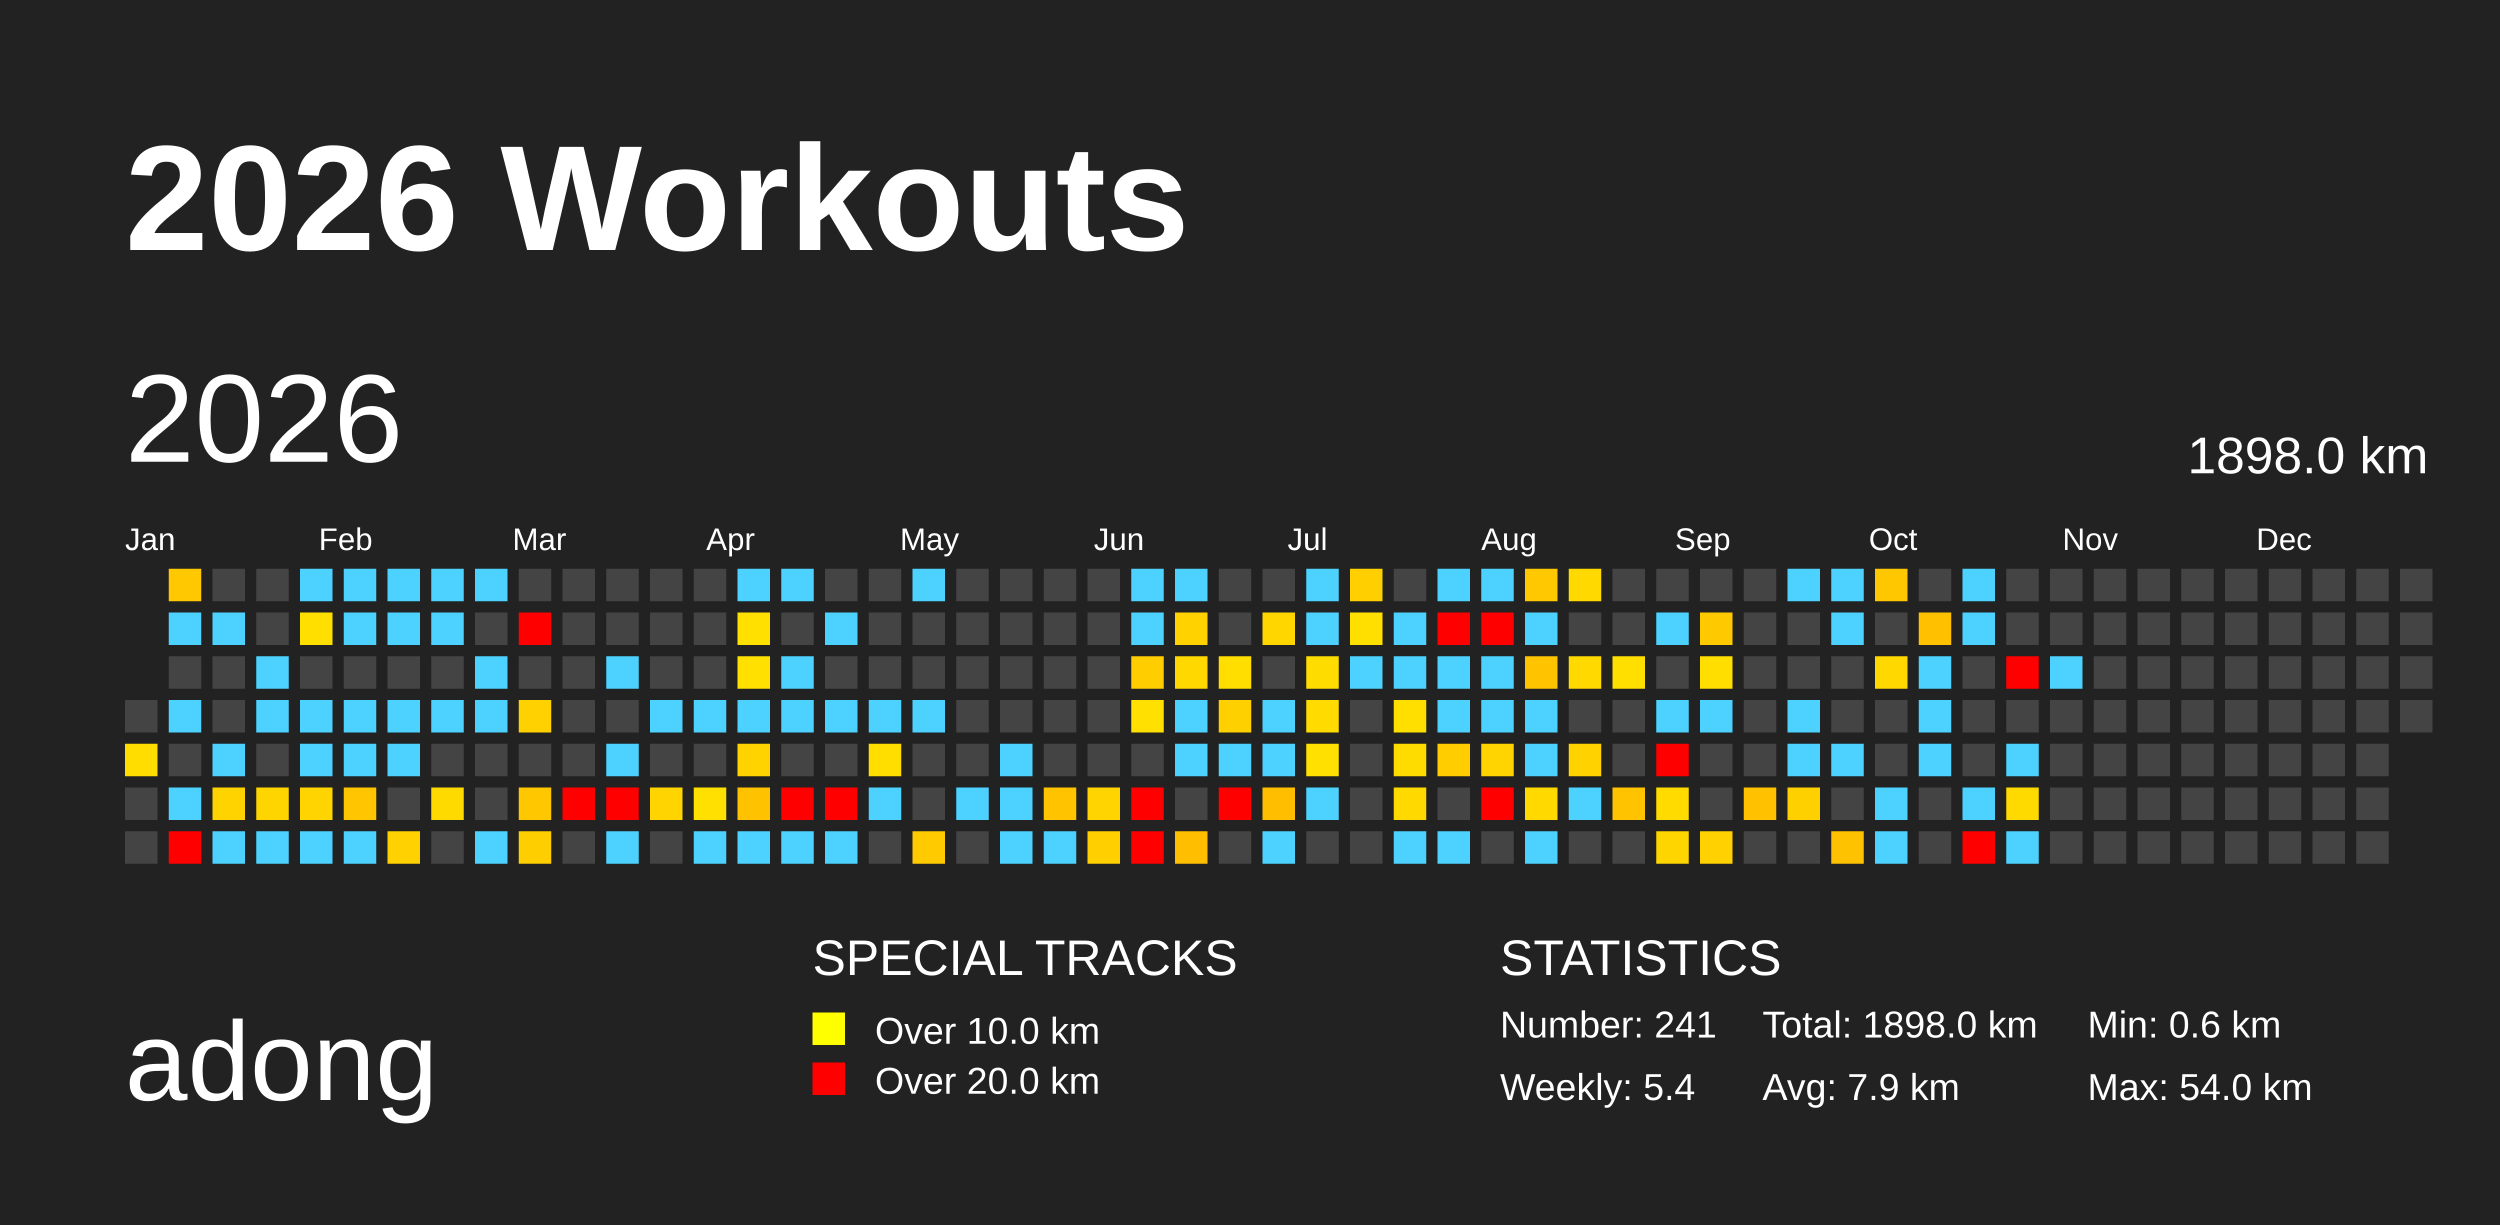
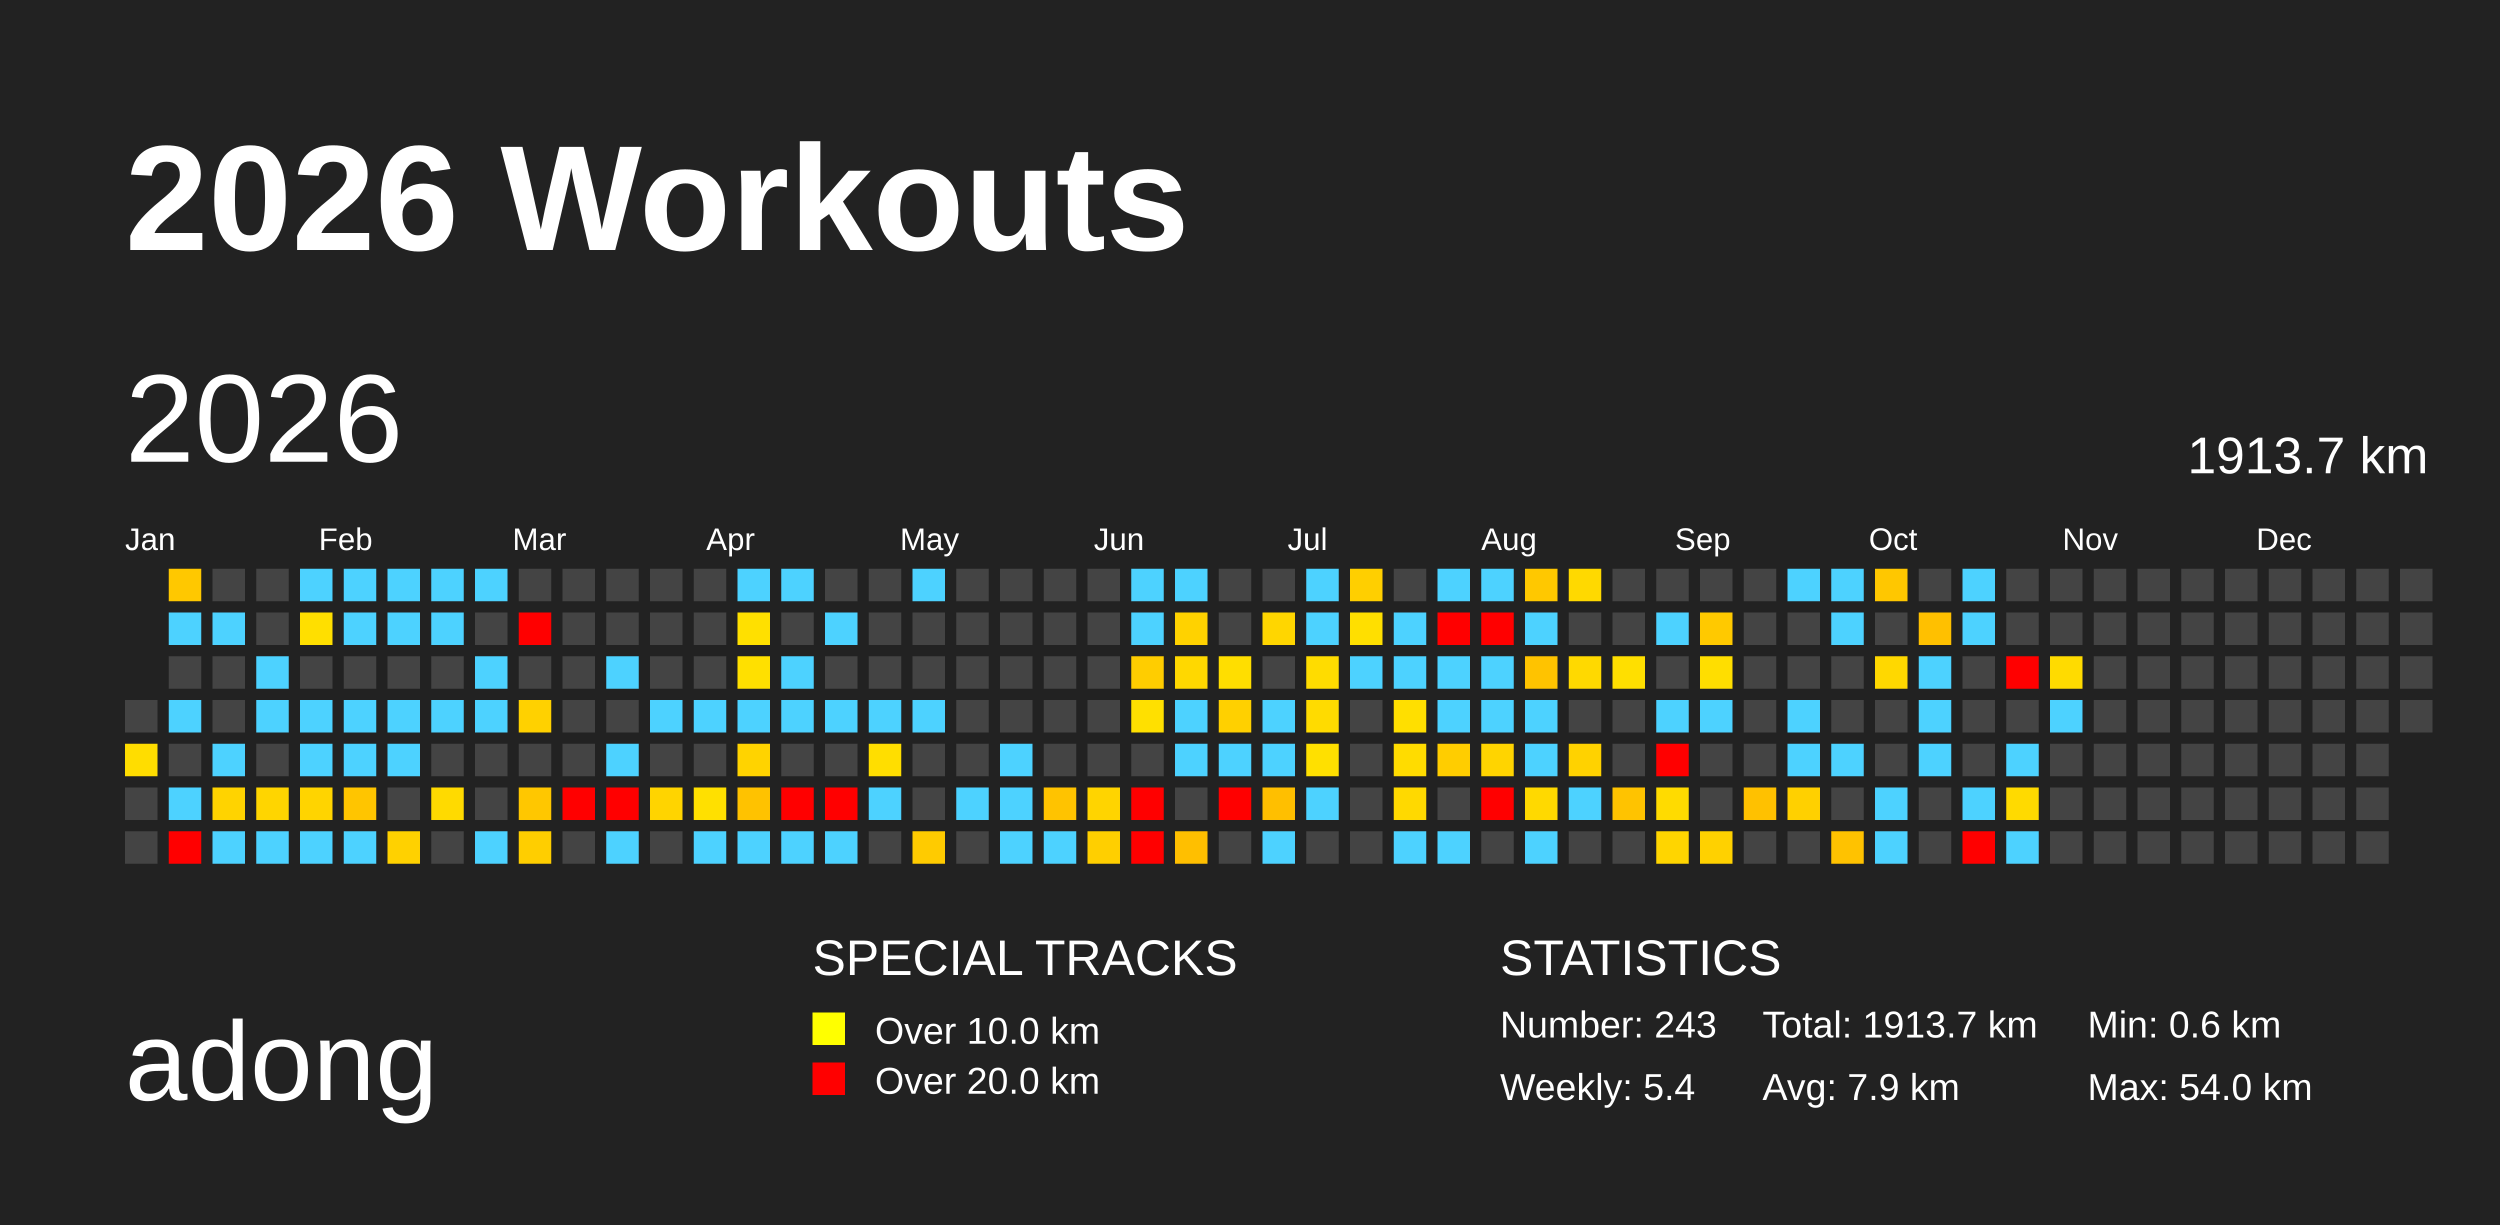
<svg xmlns="http://www.w3.org/2000/svg" baseProfile="full" height="98mm" version="1.1" viewBox="0,0,200,98" width="200mm">
  <defs>
    <pattern height="2" id="indoor-stripe" patternUnits="userSpaceOnUse" width="2">
      <line stroke="white" stroke-opacity="0.45" stroke-width="0.5" x1="0" x2="2" y1="2" y2="0" />
    </pattern>
  </defs>
  <rect fill="#222222" height="98" width="200" x="0" y="0" />
  <text fill="#FFFFFF" style="font-size:12px; font-family:Arial; font-weight:bold;" x="10" y="20">2026 Workouts</text>
  <text fill="#FFFFFF" style="font-size:9px; font-family:Arial" x="10" y="88">adong</text>
  <text fill="#FFFFFF" style="font-size:4px; font-family:Arial" x="65" y="78">SPECIAL TRACKS</text>
  <rect fill="yellow" height="2.6" width="2.6" x="65" y="81" />
  <text fill="#FFFFFF" style="font-size:3px; font-family:Arial" x="70" y="83.5">Over 10.0 km</text>
  <rect fill="red" height="2.6" width="2.6" x="65" y="85" />
  <text fill="#FFFFFF" style="font-size:3px; font-family:Arial" x="70" y="87.5">Over 20.0 km</text>
  <text fill="#FFFFFF" style="font-size:4px; font-family:Arial" x="120" y="78">STATISTICS</text>
-   <text fill="#FFFFFF" style="font-size:3px; font-family:Arial" x="120" y="83">Number: 241</text>
+   <text fill="#FFFFFF" style="font-size:3px; font-family:Arial" x="120" y="83">Number: 243</text>
  <text fill="#FFFFFF" style="font-size:3px; font-family:Arial" x="120" y="88">Weekly: 5.4</text>
-   <text fill="#FFFFFF" style="font-size:3px; font-family:Arial" x="141" y="83">Total: 1898.0 km</text>
+   <text fill="#FFFFFF" style="font-size:3px; font-family:Arial" x="141" y="83">Total: 1913.7 km</text>
  <text fill="#FFFFFF" style="font-size:3px; font-family:Arial" x="141" y="88">Avg: 7.9 km</text>
  <text fill="#FFFFFF" style="font-size:3px; font-family:Arial" x="167" y="83">Min: 0.6 km</text>
  <text fill="#FFFFFF" style="font-size:3px; font-family:Arial" x="167" y="88">Max: 54.0 km</text>
  <text dominant-baseline="hanging" fill="#FFFFFF" style="font-size:10.0px; font-family:Arial;" x="10" y="30">2026</text>
-   <text dominant-baseline="hanging" fill="#FFFFFF" style="font-size:4.125px; font-family:Arial;" x="175" y="35">1898.0 km</text>
+   <text dominant-baseline="hanging" fill="#FFFFFF" style="font-size:4.125px; font-family:Arial;" x="175" y="35">1913.7 km</text>
  <text fill="#FFFFFF" style="font-size:2.5px; font-family:Arial" x="10.0" y="44">Jan</text>
  <text fill="#FFFFFF" style="font-size:2.5px; font-family:Arial" x="25.5" y="44">Feb</text>
  <text fill="#FFFFFF" style="font-size:2.5px; font-family:Arial" x="41.0" y="44">Mar</text>
  <text fill="#FFFFFF" style="font-size:2.5px; font-family:Arial" x="56.5" y="44">Apr</text>
  <text fill="#FFFFFF" style="font-size:2.5px; font-family:Arial" x="72.0" y="44">May</text>
  <text fill="#FFFFFF" style="font-size:2.5px; font-family:Arial" x="87.5" y="44">Jun</text>
  <text fill="#FFFFFF" style="font-size:2.5px; font-family:Arial" x="103.0" y="44">Jul</text>
  <text fill="#FFFFFF" style="font-size:2.5px; font-family:Arial" x="118.5" y="44">Aug</text>
  <text fill="#FFFFFF" style="font-size:2.5px; font-family:Arial" x="134.0" y="44">Sep</text>
  <text fill="#FFFFFF" style="font-size:2.5px; font-family:Arial" x="149.5" y="44">Oct</text>
  <text fill="#FFFFFF" style="font-size:2.5px; font-family:Arial" x="165.0" y="44">Nov</text>
  <text fill="#FFFFFF" style="font-size:2.5px; font-family:Arial" x="180.5" y="44">Dec</text>
  <rect fill="#444444" height="2.6" width="2.6" x="10.0" y="56.0" />
  <rect fill="#ffdd00" height="2.6" width="2.6" x="10.0" y="59.5" />
  <rect fill="#444444" height="2.6" width="2.6" x="10.0" y="63.0" />
  <rect fill="#444444" height="2.6" width="2.6" x="10.0" y="66.5" />
  <rect fill="#ffc800" height="2.6" width="2.6" x="13.5" y="45.5" />
  <rect fill="#4dd2ff" height="2.6" width="2.6" x="13.5" y="49.0" />
  <rect fill="#444444" height="2.6" width="2.6" x="13.5" y="52.5" />
  <rect fill="#4dd2ff" height="2.6" width="2.6" x="13.5" y="56.0" />
  <rect fill="#444444" height="2.6" width="2.6" x="13.5" y="59.5" />
  <rect fill="#4dd2ff" height="2.6" width="2.6" x="13.5" y="63.0" />
  <rect fill="red" height="2.6" width="2.6" x="13.5" y="66.5" />
  <rect fill="#444444" height="2.6" width="2.6" x="17.0" y="45.5" />
  <rect fill="#4dd2ff" height="2.6" width="2.6" x="17.0" y="49.0" />
  <rect fill="#444444" height="2.6" width="2.6" x="17.0" y="52.5" />
  <rect fill="#444444" height="2.6" width="2.6" x="17.0" y="56.0" />
  <rect fill="#4dd2ff" height="2.6" width="2.6" x="17.0" y="59.5" />
  <rect fill="#ffd300" height="2.6" width="2.6" x="17.0" y="63.0" />
  <rect fill="#4dd2ff" height="2.6" width="2.6" x="17.0" y="66.5" />
  <rect fill="#444444" height="2.6" width="2.6" x="20.5" y="45.5" />
  <rect fill="#444444" height="2.6" width="2.6" x="20.5" y="49.0" />
  <rect fill="#4dd2ff" height="2.6" width="2.6" x="20.5" y="52.5" />
  <rect fill="#4dd2ff" height="2.6" width="2.6" x="20.5" y="56.0" />
  <rect fill="#444444" height="2.6" width="2.6" x="20.5" y="59.5" />
  <rect fill="#ffd500" height="2.6" width="2.6" x="20.5" y="63.0" />
  <rect fill="#4dd2ff" height="2.6" width="2.6" x="20.5" y="66.5" />
  <rect fill="#4dd2ff" height="2.6" width="2.6" x="24.0" y="45.5" />
  <rect fill="#ffdf00" height="2.6" width="2.6" x="24.0" y="49.0" />
  <rect fill="#444444" height="2.6" width="2.6" x="24.0" y="52.5" />
  <rect fill="#4dd2ff" height="2.6" width="2.6" x="24.0" y="56.0" />
  <rect fill="#4dd2ff" height="2.6" width="2.6" x="24.0" y="59.5" />
  <rect fill="#ffd400" height="2.6" width="2.6" x="24.0" y="63.0" />
  <rect fill="#4dd2ff" height="2.6" width="2.6" x="24.0" y="66.5" />
  <rect fill="#4dd2ff" height="2.6" width="2.6" x="27.5" y="45.5" />
  <rect fill="#4dd2ff" height="2.6" width="2.6" x="27.5" y="49.0" />
  <rect fill="#444444" height="2.6" width="2.6" x="27.5" y="52.5" />
  <rect fill="#4dd2ff" height="2.6" width="2.6" x="27.5" y="56.0" />
  <rect fill="#4dd2ff" height="2.6" width="2.6" x="27.5" y="59.5" />
  <rect fill="#ffc500" height="2.6" width="2.6" x="27.5" y="63.0" />
  <rect fill="#4dd2ff" height="2.6" width="2.6" x="27.5" y="66.5" />
  <rect fill="#4dd2ff" height="2.6" width="2.6" x="31.0" y="45.5" />
  <rect fill="#4dd2ff" height="2.6" width="2.6" x="31.0" y="49.0" />
  <rect fill="#444444" height="2.6" width="2.6" x="31.0" y="52.5" />
  <rect fill="#4dd2ff" height="2.6" width="2.6" x="31.0" y="56.0" />
  <rect fill="#4dd2ff" height="2.6" width="2.6" x="31.0" y="59.5" />
  <rect fill="#444444" height="2.6" width="2.6" x="31.0" y="63.0" />
  <rect fill="#ffd100" height="2.6" width="2.6" x="31.0" y="66.5" />
  <rect fill="#4dd2ff" height="2.6" width="2.6" x="34.5" y="45.5" />
  <rect fill="#4dd2ff" height="2.6" width="2.6" x="34.5" y="49.0" />
  <rect fill="#444444" height="2.6" width="2.6" x="34.5" y="52.5" />
  <rect fill="#4dd2ff" height="2.6" width="2.6" x="34.5" y="56.0" />
  <rect fill="#444444" height="2.6" width="2.6" x="34.5" y="59.5" />
  <rect fill="#ffda00" height="2.6" width="2.6" x="34.5" y="63.0" />
  <rect fill="#444444" height="2.6" width="2.6" x="34.5" y="66.5" />
  <rect fill="#4dd2ff" height="2.6" width="2.6" x="38.0" y="45.5" />
  <rect fill="#444444" height="2.6" width="2.6" x="38.0" y="49.0" />
  <rect fill="#4dd2ff" height="2.6" width="2.6" x="38.0" y="52.5" />
  <rect fill="#4dd2ff" height="2.6" width="2.6" x="38.0" y="56.0" />
  <rect fill="#444444" height="2.6" width="2.6" x="38.0" y="59.5" />
  <rect fill="#444444" height="2.6" width="2.6" x="38.0" y="63.0" />
  <rect fill="#4dd2ff" height="2.6" width="2.6" x="38.0" y="66.5" />
  <rect fill="#444444" height="2.6" width="2.6" x="41.5" y="45.5" />
  <rect fill="red" height="2.6" width="2.6" x="41.5" y="49.0" />
  <rect fill="#444444" height="2.6" width="2.6" x="41.5" y="52.5" />
  <rect fill="#ffd100" height="2.6" width="2.6" x="41.5" y="56.0" />
  <rect fill="#444444" height="2.6" width="2.6" x="41.5" y="59.5" />
  <rect fill="#ffc700" height="2.6" width="2.6" x="41.5" y="63.0" />
  <rect fill="#ffce00" height="2.6" width="2.6" x="41.5" y="66.5" />
  <rect fill="#444444" height="2.6" width="2.6" x="45.0" y="45.5" />
  <rect fill="#444444" height="2.6" width="2.6" x="45.0" y="49.0" />
  <rect fill="#444444" height="2.6" width="2.6" x="45.0" y="52.5" />
  <rect fill="#444444" height="2.6" width="2.6" x="45.0" y="56.0" />
  <rect fill="#444444" height="2.6" width="2.6" x="45.0" y="59.5" />
  <rect fill="red" height="2.6" width="2.6" x="45.0" y="63.0" />
  <rect fill="#444444" height="2.6" width="2.6" x="45.0" y="66.5" />
  <rect fill="#444444" height="2.6" width="2.6" x="48.5" y="45.5" />
  <rect fill="#444444" height="2.6" width="2.6" x="48.5" y="49.0" />
  <rect fill="#4dd2ff" height="2.6" width="2.6" x="48.5" y="52.5" />
  <rect fill="#444444" height="2.6" width="2.6" x="48.5" y="56.0" />
  <rect fill="#4dd2ff" height="2.6" width="2.6" x="48.5" y="59.5" />
  <rect fill="red" height="2.6" width="2.6" x="48.5" y="63.0" />
  <rect fill="#4dd2ff" height="2.6" width="2.6" x="48.5" y="66.5" />
  <rect fill="#444444" height="2.6" width="2.6" x="52.0" y="45.5" />
  <rect fill="#444444" height="2.6" width="2.6" x="52.0" y="49.0" />
  <rect fill="#444444" height="2.6" width="2.6" x="52.0" y="52.5" />
  <rect fill="#4dd2ff" height="2.6" width="2.6" x="52.0" y="56.0" />
  <rect fill="#444444" height="2.6" width="2.6" x="52.0" y="59.5" />
  <rect fill="#ffd400" height="2.6" width="2.6" x="52.0" y="63.0" />
  <rect fill="#444444" height="2.6" width="2.6" x="52.0" y="66.5" />
  <rect fill="#444444" height="2.6" width="2.6" x="55.5" y="45.5" />
  <rect fill="#444444" height="2.6" width="2.6" x="55.5" y="49.0" />
  <rect fill="#444444" height="2.6" width="2.6" x="55.5" y="52.5" />
  <rect fill="#4dd2ff" height="2.6" width="2.6" x="55.5" y="56.0" />
  <rect fill="#444444" height="2.6" width="2.6" x="55.5" y="59.5" />
  <rect fill="#ffe000" height="2.6" width="2.6" x="55.5" y="63.0" />
  <rect fill="#4dd2ff" height="2.6" width="2.6" x="55.5" y="66.5" />
  <rect fill="#4dd2ff" height="2.6" width="2.6" x="59.0" y="45.5" />
  <rect fill="#ffe000" height="2.6" width="2.6" x="59.0" y="49.0" />
  <rect fill="#ffe000" height="2.6" width="2.6" x="59.0" y="52.5" />
  <rect fill="#4dd2ff" height="2.6" width="2.6" x="59.0" y="56.0" />
  <rect fill="#ffd300" height="2.6" width="2.6" x="59.0" y="59.5" />
  <rect fill="#ffc200" height="2.6" width="2.6" x="59.0" y="63.0" />
  <rect fill="#4dd2ff" height="2.6" width="2.6" x="59.0" y="66.5" />
  <rect fill="#4dd2ff" height="2.6" width="2.6" x="62.5" y="45.5" />
  <rect fill="#444444" height="2.6" width="2.6" x="62.5" y="49.0" />
  <rect fill="#4dd2ff" height="2.6" width="2.6" x="62.5" y="52.5" />
  <rect fill="#4dd2ff" height="2.6" width="2.6" x="62.5" y="56.0" />
  <rect fill="#444444" height="2.6" width="2.6" x="62.5" y="59.5" />
  <rect fill="red" height="2.6" width="2.6" x="62.5" y="63.0" />
  <rect fill="#4dd2ff" height="2.6" width="2.6" x="62.5" y="66.5" />
  <rect fill="#444444" height="2.6" width="2.6" x="66.0" y="45.5" />
  <rect fill="#4dd2ff" height="2.6" width="2.6" x="66.0" y="49.0" />
  <rect fill="#444444" height="2.6" width="2.6" x="66.0" y="52.5" />
  <rect fill="#4dd2ff" height="2.6" width="2.6" x="66.0" y="56.0" />
  <rect fill="#444444" height="2.6" width="2.6" x="66.0" y="59.5" />
  <rect fill="red" height="2.6" width="2.6" x="66.0" y="63.0" />
  <rect fill="#4dd2ff" height="2.6" width="2.6" x="66.0" y="66.5" />
  <rect fill="#444444" height="2.6" width="2.6" x="69.5" y="45.5" />
  <rect fill="#444444" height="2.6" width="2.6" x="69.5" y="49.0" />
  <rect fill="#444444" height="2.6" width="2.6" x="69.5" y="52.5" />
  <rect fill="#4dd2ff" height="2.6" width="2.6" x="69.5" y="56.0" />
  <rect fill="#ffde00" height="2.6" width="2.6" x="69.5" y="59.5" />
  <rect fill="#4dd2ff" height="2.6" width="2.6" x="69.5" y="63.0" />
  <rect fill="#444444" height="2.6" width="2.6" x="69.5" y="66.5" />
  <rect fill="#4dd2ff" height="2.6" width="2.6" x="73.0" y="45.5" />
  <rect fill="#444444" height="2.6" width="2.6" x="73.0" y="49.0" />
  <rect fill="#444444" height="2.6" width="2.6" x="73.0" y="52.5" />
  <rect fill="#4dd2ff" height="2.6" width="2.6" x="73.0" y="56.0" />
  <rect fill="#444444" height="2.6" width="2.6" x="73.0" y="59.5" />
  <rect fill="#444444" height="2.6" width="2.6" x="73.0" y="63.0" />
  <rect fill="#ffcb00" height="2.6" width="2.6" x="73.0" y="66.5" />
  <rect fill="#444444" height="2.6" width="2.6" x="76.5" y="45.5" />
  <rect fill="#444444" height="2.6" width="2.6" x="76.5" y="49.0" />
  <rect fill="#444444" height="2.6" width="2.6" x="76.5" y="52.5" />
  <rect fill="#444444" height="2.6" width="2.6" x="76.5" y="56.0" />
  <rect fill="#444444" height="2.6" width="2.6" x="76.5" y="59.5" />
  <rect fill="#4dd2ff" height="2.6" width="2.6" x="76.5" y="63.0" />
  <rect fill="#444444" height="2.6" width="2.6" x="76.5" y="66.5" />
  <rect fill="#444444" height="2.6" width="2.6" x="80.0" y="45.5" />
  <rect fill="#444444" height="2.6" width="2.6" x="80.0" y="49.0" />
  <rect fill="#444444" height="2.6" width="2.6" x="80.0" y="52.5" />
  <rect fill="#444444" height="2.6" width="2.6" x="80.0" y="56.0" />
  <rect fill="#4dd2ff" height="2.6" width="2.6" x="80.0" y="59.5" />
  <rect fill="#4dd2ff" height="2.6" width="2.6" x="80.0" y="63.0" />
  <rect fill="#4dd2ff" height="2.6" width="2.6" x="80.0" y="66.5" />
  <rect fill="#444444" height="2.6" width="2.6" x="83.5" y="45.5" />
  <rect fill="#444444" height="2.6" width="2.6" x="83.5" y="49.0" />
  <rect fill="#444444" height="2.6" width="2.6" x="83.5" y="52.5" />
  <rect fill="#444444" height="2.6" width="2.6" x="83.5" y="56.0" />
  <rect fill="#444444" height="2.6" width="2.6" x="83.5" y="59.5" />
  <rect fill="#ffc300" height="2.6" width="2.6" x="83.5" y="63.0" />
  <rect fill="#4dd2ff" height="2.6" width="2.6" x="83.5" y="66.5" />
  <rect fill="#444444" height="2.6" width="2.6" x="87.0" y="45.5" />
  <rect fill="#444444" height="2.6" width="2.6" x="87.0" y="49.0" />
  <rect fill="#444444" height="2.6" width="2.6" x="87.0" y="52.5" />
  <rect fill="#444444" height="2.6" width="2.6" x="87.0" y="56.0" />
  <rect fill="#444444" height="2.6" width="2.6" x="87.0" y="59.5" />
  <rect fill="#ffd400" height="2.6" width="2.6" x="87.0" y="63.0" />
  <rect fill="#ffcf00" height="2.6" width="2.6" x="87.0" y="66.5" />
  <rect fill="#4dd2ff" height="2.6" width="2.6" x="90.5" y="45.5" />
  <rect fill="#4dd2ff" height="2.6" width="2.6" x="90.5" y="49.0" />
  <rect fill="#ffcd00" height="2.6" width="2.6" x="90.5" y="52.5" />
  <rect fill="#ffe000" height="2.6" width="2.6" x="90.5" y="56.0" />
  <rect fill="#444444" height="2.6" width="2.6" x="90.5" y="59.5" />
  <rect fill="red" height="2.6" width="2.6" x="90.5" y="63.0" />
  <rect fill="red" height="2.6" width="2.6" x="90.5" y="66.5" />
  <rect fill="#4dd2ff" height="2.6" width="2.6" x="94.0" y="45.5" />
  <rect fill="#ffd200" height="2.6" width="2.6" x="94.0" y="49.0" />
  <rect fill="#ffd800" height="2.6" width="2.6" x="94.0" y="52.5" />
  <rect fill="#4dd2ff" height="2.6" width="2.6" x="94.0" y="56.0" />
  <rect fill="#4dd2ff" height="2.6" width="2.6" x="94.0" y="59.5" />
  <rect fill="#444444" height="2.6" width="2.6" x="94.0" y="63.0" />
  <rect fill="#ffbf00" height="2.6" width="2.6" x="94.0" y="66.5" />
  <rect fill="#444444" height="2.6" width="2.6" x="97.5" y="45.5" />
  <rect fill="#444444" height="2.6" width="2.6" x="97.5" y="49.0" />
  <rect fill="#ffde00" height="2.6" width="2.6" x="97.5" y="52.5" />
  <rect fill="#ffd000" height="2.6" width="2.6" x="97.5" y="56.0" />
  <rect fill="#4dd2ff" height="2.6" width="2.6" x="97.5" y="59.5" />
  <rect fill="red" height="2.6" width="2.6" x="97.5" y="63.0" />
  <rect fill="#444444" height="2.6" width="2.6" x="97.5" y="66.5" />
  <rect fill="#444444" height="2.6" width="2.6" x="101.0" y="45.5" />
  <rect fill="#ffd600" height="2.6" width="2.6" x="101.0" y="49.0" />
  <rect fill="#444444" height="2.6" width="2.6" x="101.0" y="52.5" />
  <rect fill="#4dd2ff" height="2.6" width="2.6" x="101.0" y="56.0" />
  <rect fill="#4dd2ff" height="2.6" width="2.6" x="101.0" y="59.5" />
  <rect fill="#ffbf00" height="2.6" width="2.6" x="101.0" y="63.0" />
  <rect fill="#4dd2ff" height="2.6" width="2.6" x="101.0" y="66.5" />
  <rect fill="#4dd2ff" height="2.6" width="2.6" x="104.5" y="45.5" />
  <rect fill="#4dd2ff" height="2.6" width="2.6" x="104.5" y="49.0" />
  <rect fill="#ffdc00" height="2.6" width="2.6" x="104.5" y="52.5" />
  <rect fill="#ffdb00" height="2.6" width="2.6" x="104.5" y="56.0" />
  <rect fill="#ffe000" height="2.6" width="2.6" x="104.5" y="59.5" />
  <rect fill="#4dd2ff" height="2.6" width="2.6" x="104.5" y="63.0" />
  <rect fill="#444444" height="2.6" width="2.6" x="104.5" y="66.5" />
  <rect fill="#ffcf00" height="2.6" width="2.6" x="108.0" y="45.5" />
  <rect fill="#ffdf00" height="2.6" width="2.6" x="108.0" y="49.0" />
  <rect fill="#4dd2ff" height="2.6" width="2.6" x="108.0" y="52.5" />
  <rect fill="#444444" height="2.6" width="2.6" x="108.0" y="56.0" />
  <rect fill="#444444" height="2.6" width="2.6" x="108.0" y="59.5" />
  <rect fill="#444444" height="2.6" width="2.6" x="108.0" y="63.0" />
  <rect fill="#444444" height="2.6" width="2.6" x="108.0" y="66.5" />
  <rect fill="#444444" height="2.6" width="2.6" x="111.5" y="45.5" />
  <rect fill="#4dd2ff" height="2.6" width="2.6" x="111.5" y="49.0" />
  <rect fill="#4dd2ff" height="2.6" width="2.6" x="111.5" y="52.5" />
  <rect fill="#ffdf00" height="2.6" width="2.6" x="111.5" y="56.0" />
  <rect fill="#ffdc00" height="2.6" width="2.6" x="111.5" y="59.5" />
  <rect fill="#ffd900" height="2.6" width="2.6" x="111.5" y="63.0" />
  <rect fill="#4dd2ff" height="2.6" width="2.6" x="111.5" y="66.5" />
  <rect fill="#4dd2ff" height="2.6" width="2.6" x="115.0" y="45.5" />
  <rect fill="red" height="2.6" width="2.6" x="115.0" y="49.0" />
  <rect fill="#4dd2ff" height="2.6" width="2.6" x="115.0" y="52.5" />
  <rect fill="#4dd2ff" height="2.6" width="2.6" x="115.0" y="56.0" />
  <rect fill="#ffcd00" height="2.6" width="2.6" x="115.0" y="59.5" />
  <rect fill="#444444" height="2.6" width="2.6" x="115.0" y="63.0" />
  <rect fill="#4dd2ff" height="2.6" width="2.6" x="115.0" y="66.5" />
  <rect fill="#4dd2ff" height="2.6" width="2.6" x="118.5" y="45.5" />
  <rect fill="red" height="2.6" width="2.6" x="118.5" y="49.0" />
  <rect fill="#4dd2ff" height="2.6" width="2.6" x="118.5" y="52.5" />
  <rect fill="#4dd2ff" height="2.6" width="2.6" x="118.5" y="56.0" />
  <rect fill="#ffd400" height="2.6" width="2.6" x="118.5" y="59.5" />
  <rect fill="red" height="2.6" width="2.6" x="118.5" y="63.0" />
  <rect fill="#444444" height="2.6" width="2.6" x="118.5" y="66.5" />
  <rect fill="#ffc800" height="2.6" width="2.6" x="122.0" y="45.5" />
  <rect fill="#4dd2ff" height="2.6" width="2.6" x="122.0" y="49.0" />
  <rect fill="#ffc300" height="2.6" width="2.6" x="122.0" y="52.5" />
  <rect fill="#4dd2ff" height="2.6" width="2.6" x="122.0" y="56.0" />
  <rect fill="#4dd2ff" height="2.6" width="2.6" x="122.0" y="59.5" />
  <rect fill="#ffd900" height="2.6" width="2.6" x="122.0" y="63.0" />
  <rect fill="#4dd2ff" height="2.6" width="2.6" x="122.0" y="66.5" />
  <rect fill="#ffd900" height="2.6" width="2.6" x="125.5" y="45.5" />
  <rect fill="#444444" height="2.6" width="2.6" x="125.5" y="49.0" />
  <rect fill="#ffd900" height="2.6" width="2.6" x="125.5" y="52.5" />
  <rect fill="#444444" height="2.6" width="2.6" x="125.5" y="56.0" />
  <rect fill="#ffd200" height="2.6" width="2.6" x="125.5" y="59.5" />
  <rect fill="#4dd2ff" height="2.6" width="2.6" x="125.5" y="63.0" />
  <rect fill="#444444" height="2.6" width="2.6" x="125.5" y="66.5" />
  <rect fill="#444444" height="2.6" width="2.6" x="129.0" y="45.5" />
  <rect fill="#444444" height="2.6" width="2.6" x="129.0" y="49.0" />
  <rect fill="#ffdf00" height="2.6" width="2.6" x="129.0" y="52.5" />
  <rect fill="#444444" height="2.6" width="2.6" x="129.0" y="56.0" />
  <rect fill="#444444" height="2.6" width="2.6" x="129.0" y="59.5" />
  <rect fill="#ffc300" height="2.6" width="2.6" x="129.0" y="63.0" />
  <rect fill="#444444" height="2.6" width="2.6" x="129.0" y="66.5" />
  <rect fill="#444444" height="2.6" width="2.6" x="132.5" y="45.5" />
  <rect fill="#4dd2ff" height="2.6" width="2.6" x="132.5" y="49.0" />
  <rect fill="#444444" height="2.6" width="2.6" x="132.5" y="52.5" />
  <rect fill="#4dd2ff" height="2.6" width="2.6" x="132.5" y="56.0" />
  <rect fill="red" height="2.6" width="2.6" x="132.5" y="59.5" />
  <rect fill="#ffdb00" height="2.6" width="2.6" x="132.5" y="63.0" />
  <rect fill="#ffd500" height="2.6" width="2.6" x="132.5" y="66.5" />
  <rect fill="#444444" height="2.6" width="2.6" x="136.0" y="45.5" />
  <rect fill="#ffc900" height="2.6" width="2.6" x="136.0" y="49.0" />
  <rect fill="#ffde00" height="2.6" width="2.6" x="136.0" y="52.5" />
  <rect fill="#4dd2ff" height="2.6" width="2.6" x="136.0" y="56.0" />
  <rect fill="#444444" height="2.6" width="2.6" x="136.0" y="59.5" />
  <rect fill="#444444" height="2.6" width="2.6" x="136.0" y="63.0" />
  <rect fill="#ffd100" height="2.6" width="2.6" x="136.0" y="66.5" />
  <rect fill="#444444" height="2.6" width="2.6" x="139.5" y="45.5" />
  <rect fill="#444444" height="2.6" width="2.6" x="139.5" y="49.0" />
  <rect fill="#444444" height="2.6" width="2.6" x="139.5" y="52.5" />
  <rect fill="#444444" height="2.6" width="2.6" x="139.5" y="56.0" />
  <rect fill="#444444" height="2.6" width="2.6" x="139.5" y="59.5" />
  <rect fill="#ffc100" height="2.6" width="2.6" x="139.5" y="63.0" />
  <rect fill="#444444" height="2.6" width="2.6" x="139.5" y="66.5" />
  <rect fill="#4dd2ff" height="2.6" width="2.6" x="143.0" y="45.5" />
  <rect fill="#444444" height="2.6" width="2.6" x="143.0" y="49.0" />
  <rect fill="#444444" height="2.6" width="2.6" x="143.0" y="52.5" />
  <rect fill="#4dd2ff" height="2.6" width="2.6" x="143.0" y="56.0" />
  <rect fill="#4dd2ff" height="2.6" width="2.6" x="143.0" y="59.5" />
  <rect fill="#ffd000" height="2.6" width="2.6" x="143.0" y="63.0" />
  <rect fill="#444444" height="2.6" width="2.6" x="143.0" y="66.5" />
  <rect fill="#4dd2ff" height="2.6" width="2.6" x="146.5" y="45.5" />
  <rect fill="#4dd2ff" height="2.6" width="2.6" x="146.5" y="49.0" />
  <rect fill="#444444" height="2.6" width="2.6" x="146.5" y="52.5" />
  <rect fill="#444444" height="2.6" width="2.6" x="146.5" y="56.0" />
  <rect fill="#4dd2ff" height="2.6" width="2.6" x="146.5" y="59.5" />
  <rect fill="#444444" height="2.6" width="2.6" x="146.5" y="63.0" />
  <rect fill="#ffc200" height="2.6" width="2.6" x="146.5" y="66.5" />
  <rect fill="#ffc700" height="2.6" width="2.6" x="150.0" y="45.5" />
  <rect fill="#444444" height="2.6" width="2.6" x="150.0" y="49.0" />
  <rect fill="#ffd800" height="2.6" width="2.6" x="150.0" y="52.5" />
  <rect fill="#444444" height="2.6" width="2.6" x="150.0" y="56.0" />
  <rect fill="#444444" height="2.6" width="2.6" x="150.0" y="59.5" />
  <rect fill="#4dd2ff" height="2.6" width="2.6" x="150.0" y="63.0" />
  <rect fill="#4dd2ff" height="2.6" width="2.6" x="150.0" y="66.5" />
  <rect fill="#444444" height="2.6" width="2.6" x="153.5" y="45.5" />
  <rect fill="#ffc000" height="2.6" width="2.6" x="153.5" y="49.0" />
  <rect fill="#4dd2ff" height="2.6" width="2.6" x="153.5" y="52.5" />
  <rect fill="#4dd2ff" height="2.6" width="2.6" x="153.5" y="56.0" />
  <rect fill="#4dd2ff" height="2.6" width="2.6" x="153.5" y="59.5" />
  <rect fill="#444444" height="2.6" width="2.6" x="153.5" y="63.0" />
  <rect fill="#444444" height="2.6" width="2.6" x="153.5" y="66.5" />
  <rect fill="#4dd2ff" height="2.6" width="2.6" x="157.0" y="45.5" />
  <rect fill="#4dd2ff" height="2.6" width="2.6" x="157.0" y="49.0" />
  <rect fill="#444444" height="2.6" width="2.6" x="157.0" y="52.5" />
  <rect fill="#444444" height="2.6" width="2.6" x="157.0" y="56.0" />
  <rect fill="#444444" height="2.6" width="2.6" x="157.0" y="59.5" />
  <rect fill="#4dd2ff" height="2.6" width="2.6" x="157.0" y="63.0" />
  <rect fill="red" height="2.6" width="2.6" x="157.0" y="66.5" />
  <rect fill="#444444" height="2.6" width="2.6" x="160.5" y="45.5" />
  <rect fill="#444444" height="2.6" width="2.6" x="160.5" y="49.0" />
  <rect fill="red" height="2.6" width="2.6" x="160.5" y="52.5" />
  <rect fill="#444444" height="2.6" width="2.6" x="160.5" y="56.0" />
  <rect fill="#4dd2ff" height="2.6" width="2.6" x="160.5" y="59.5" />
  <rect fill="#ffda00" height="2.6" width="2.6" x="160.5" y="63.0" />
  <rect fill="#4dd2ff" height="2.6" width="2.6" x="160.5" y="66.5" />
  <rect fill="#444444" height="2.6" width="2.6" x="164.0" y="45.5" />
  <rect fill="#444444" height="2.6" width="2.6" x="164.0" y="49.0" />
-   <rect fill="#4dd2ff" height="2.6" width="2.6" x="164.0" y="52.5" />
-   <rect fill="#444444" height="2.6" width="2.6" x="164.0" y="56.0" />
+   <rect fill="#ffdb00" height="2.6" width="2.6" x="164.0" y="52.5" />
+   <rect fill="#4dd2ff" height="2.6" width="2.6" x="164.0" y="56.0" />
  <rect fill="#444444" height="2.6" width="2.6" x="164.0" y="59.5" />
  <rect fill="#444444" height="2.6" width="2.6" x="164.0" y="63.0" />
  <rect fill="#444444" height="2.6" width="2.6" x="164.0" y="66.5" />
  <rect fill="#444444" height="2.6" width="2.6" x="167.5" y="45.5" />
  <rect fill="#444444" height="2.6" width="2.6" x="167.5" y="49.0" />
  <rect fill="#444444" height="2.6" width="2.6" x="167.5" y="52.5" />
  <rect fill="#444444" height="2.6" width="2.6" x="167.5" y="56.0" />
  <rect fill="#444444" height="2.6" width="2.6" x="167.5" y="59.5" />
  <rect fill="#444444" height="2.6" width="2.6" x="167.5" y="63.0" />
  <rect fill="#444444" height="2.6" width="2.6" x="167.5" y="66.5" />
  <rect fill="#444444" height="2.6" width="2.6" x="171.0" y="45.5" />
  <rect fill="#444444" height="2.6" width="2.6" x="171.0" y="49.0" />
  <rect fill="#444444" height="2.6" width="2.6" x="171.0" y="52.5" />
  <rect fill="#444444" height="2.6" width="2.6" x="171.0" y="56.0" />
  <rect fill="#444444" height="2.6" width="2.6" x="171.0" y="59.5" />
  <rect fill="#444444" height="2.6" width="2.6" x="171.0" y="63.0" />
  <rect fill="#444444" height="2.6" width="2.6" x="171.0" y="66.5" />
  <rect fill="#444444" height="2.6" width="2.6" x="174.5" y="45.5" />
  <rect fill="#444444" height="2.6" width="2.6" x="174.5" y="49.0" />
  <rect fill="#444444" height="2.6" width="2.6" x="174.5" y="52.5" />
  <rect fill="#444444" height="2.6" width="2.6" x="174.5" y="56.0" />
  <rect fill="#444444" height="2.6" width="2.6" x="174.5" y="59.5" />
  <rect fill="#444444" height="2.6" width="2.6" x="174.5" y="63.0" />
  <rect fill="#444444" height="2.6" width="2.6" x="174.5" y="66.5" />
  <rect fill="#444444" height="2.6" width="2.6" x="178.0" y="45.5" />
  <rect fill="#444444" height="2.6" width="2.6" x="178.0" y="49.0" />
  <rect fill="#444444" height="2.6" width="2.6" x="178.0" y="52.5" />
  <rect fill="#444444" height="2.6" width="2.6" x="178.0" y="56.0" />
  <rect fill="#444444" height="2.6" width="2.6" x="178.0" y="59.5" />
  <rect fill="#444444" height="2.6" width="2.6" x="178.0" y="63.0" />
  <rect fill="#444444" height="2.6" width="2.6" x="178.0" y="66.5" />
  <rect fill="#444444" height="2.6" width="2.6" x="181.5" y="45.5" />
  <rect fill="#444444" height="2.6" width="2.6" x="181.5" y="49.0" />
  <rect fill="#444444" height="2.6" width="2.6" x="181.5" y="52.5" />
  <rect fill="#444444" height="2.6" width="2.6" x="181.5" y="56.0" />
  <rect fill="#444444" height="2.6" width="2.6" x="181.5" y="59.5" />
  <rect fill="#444444" height="2.6" width="2.6" x="181.5" y="63.0" />
  <rect fill="#444444" height="2.6" width="2.6" x="181.5" y="66.5" />
  <rect fill="#444444" height="2.6" width="2.6" x="185.0" y="45.5" />
  <rect fill="#444444" height="2.6" width="2.6" x="185.0" y="49.0" />
  <rect fill="#444444" height="2.6" width="2.6" x="185.0" y="52.5" />
  <rect fill="#444444" height="2.6" width="2.6" x="185.0" y="56.0" />
  <rect fill="#444444" height="2.6" width="2.6" x="185.0" y="59.5" />
  <rect fill="#444444" height="2.6" width="2.6" x="185.0" y="63.0" />
  <rect fill="#444444" height="2.6" width="2.6" x="185.0" y="66.5" />
  <rect fill="#444444" height="2.6" width="2.6" x="188.5" y="45.5" />
  <rect fill="#444444" height="2.6" width="2.6" x="188.5" y="49.0" />
  <rect fill="#444444" height="2.6" width="2.6" x="188.5" y="52.5" />
  <rect fill="#444444" height="2.6" width="2.6" x="188.5" y="56.0" />
  <rect fill="#444444" height="2.6" width="2.6" x="188.5" y="59.5" />
  <rect fill="#444444" height="2.6" width="2.6" x="188.5" y="63.0" />
  <rect fill="#444444" height="2.6" width="2.6" x="188.5" y="66.5" />
  <rect fill="#444444" height="2.6" width="2.6" x="192.0" y="45.5" />
  <rect fill="#444444" height="2.6" width="2.6" x="192.0" y="49.0" />
  <rect fill="#444444" height="2.6" width="2.6" x="192.0" y="52.5" />
  <rect fill="#444444" height="2.6" width="2.6" x="192.0" y="56.0" />
</svg>
